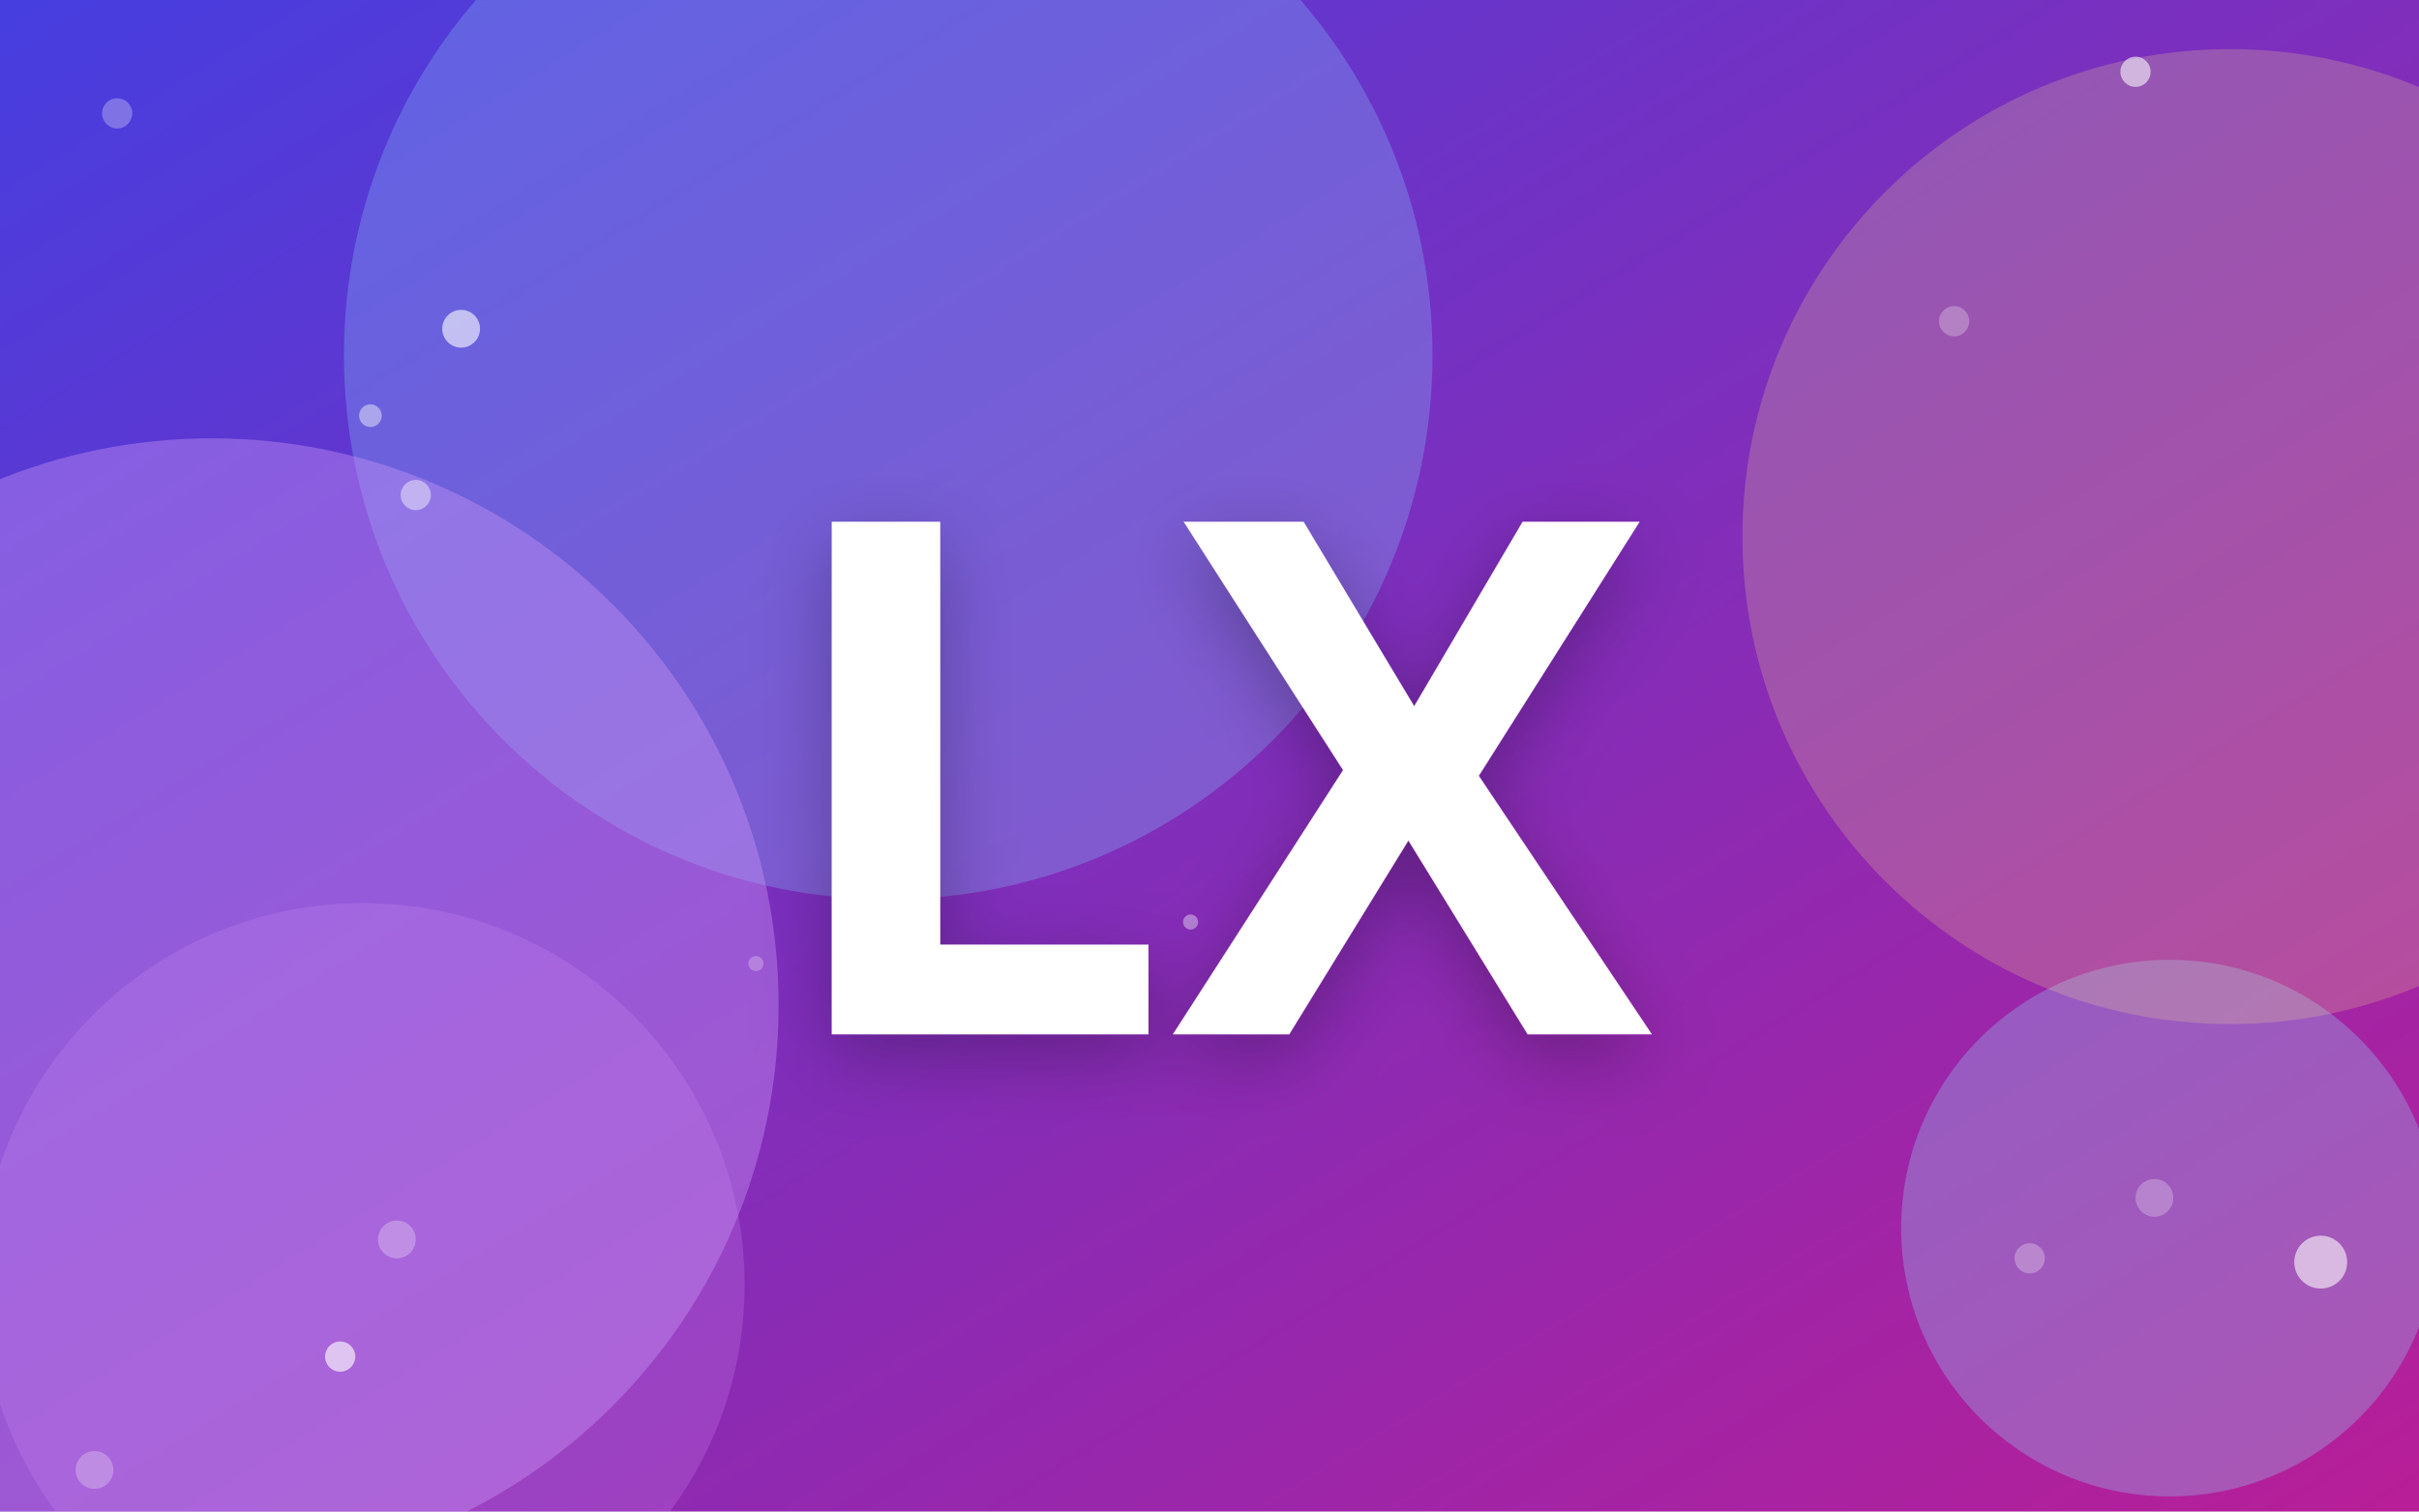
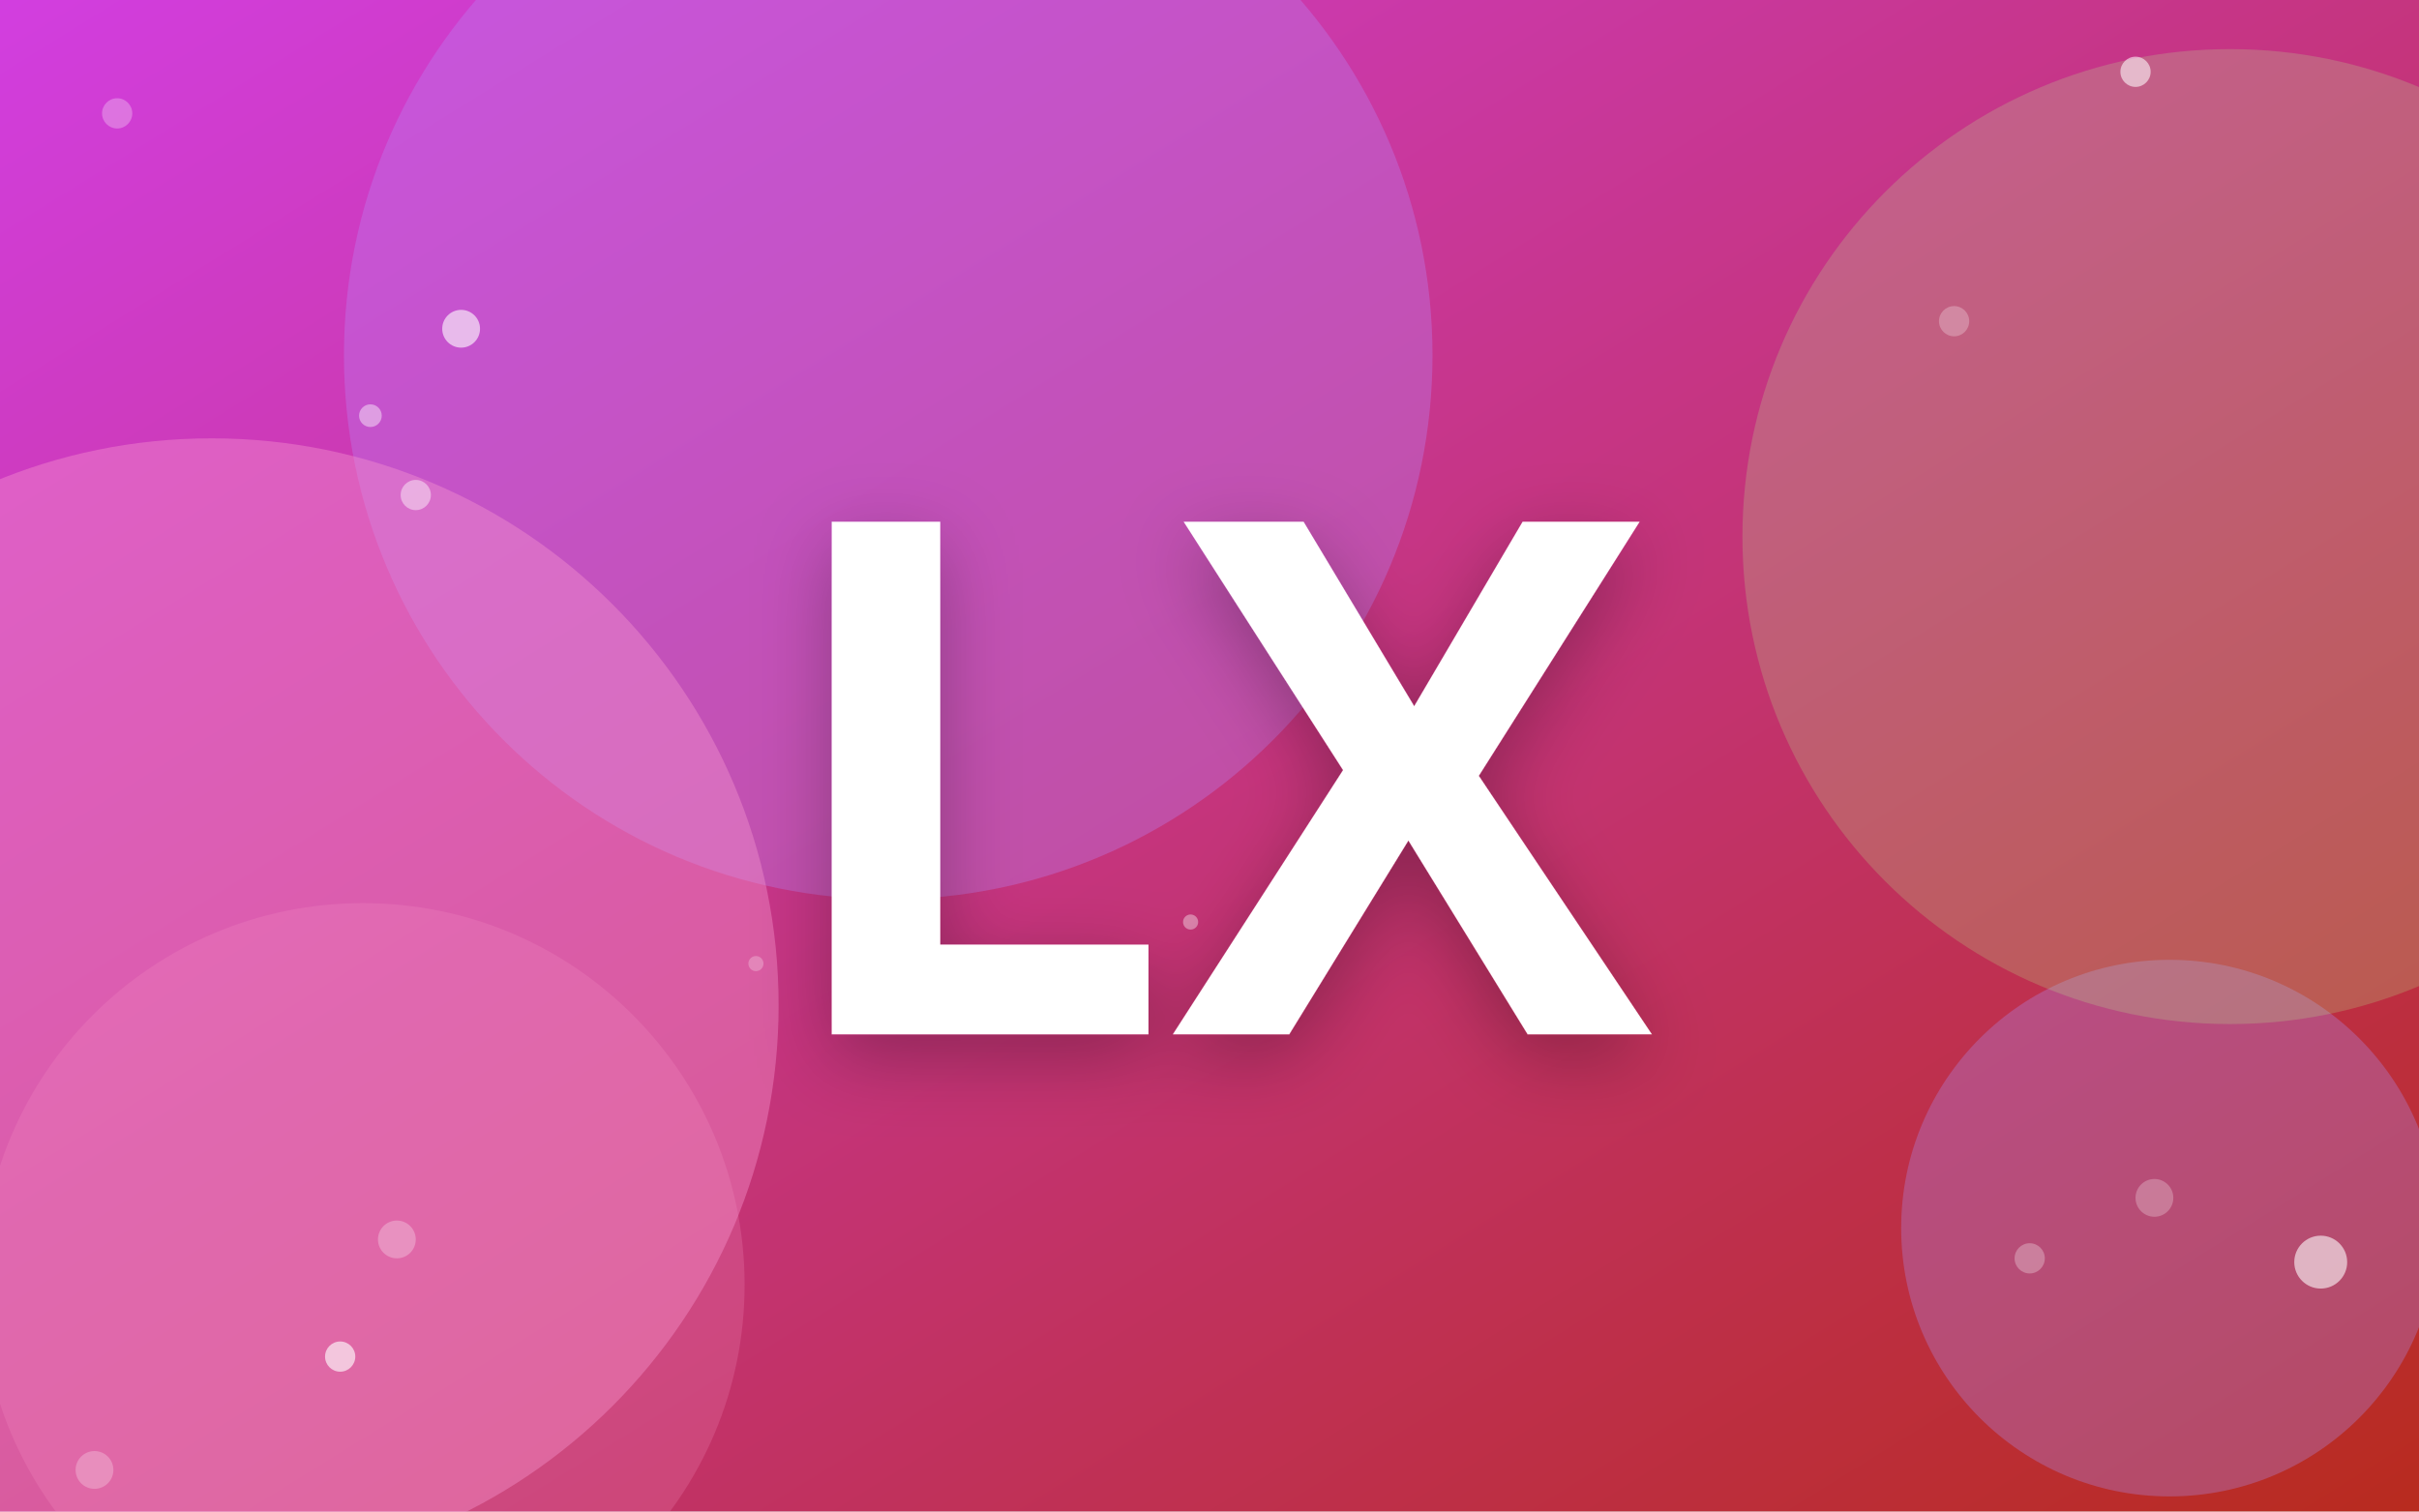
<svg xmlns="http://www.w3.org/2000/svg" viewBox="0 0 640 400" width="640" height="400" role="img" aria-label="Capa do portfólio de Lorenzo Ximendes">
  <defs>
    <linearGradient id="g-lorenzo-ximendes" x1="0" y1="0" x2="1" y2="1">
-       <stop offset="0" stop-color="hsl(243 72% 56%)" />
-       <stop offset="1" stop-color="hsl(313 72% 42%)" />
+       <stop offset="0" stop-color="hsl(295 72% 56%)" />
+       <stop offset="1" stop-color="hsl(5 72% 42%)" />
    </linearGradient>
    <filter id="s-lorenzo-ximendes" x="-20%" y="-20%" width="140%" height="140%">
      <feDropShadow dx="0" dy="6" stdDeviation="10" flood-color="#000000" flood-opacity="0.28" />
    </filter>
  </defs>
  <rect width="640" height="400" fill="url(#g-lorenzo-ximendes)" />
-   <circle cx="235" cy="94" r="144" fill="hsl(216 85% 74%)" opacity="0.34" />
-   <circle cx="574" cy="325" r="71" fill="hsl(202 85% 77%)" opacity="0.31" />
-   <circle cx="96" cy="340" r="101" fill="hsl(281 85% 77%)" opacity="0.22" />
-   <circle cx="590" cy="142" r="129" fill="hsl(46 85% 76%)" opacity="0.22" />
-   <circle cx="56" cy="266" r="150" fill="hsl(272 85% 78%)" opacity="0.4" />
+   <circle cx="235" cy="94" r="144" fill="hsl(268 85% 74%)" opacity="0.34" />
+   <circle cx="574" cy="325" r="71" fill="hsl(254 85% 77%)" opacity="0.31" />
+   <circle cx="96" cy="340" r="101" fill="hsl(333 85% 77%)" opacity="0.22" />
+   <circle cx="590" cy="142" r="129" fill="hsl(98 85% 76%)" opacity="0.22" />
+   <circle cx="56" cy="266" r="150" fill="hsl(324 85% 78%)" opacity="0.4" />
  <circle cx="517" cy="85" r="4" fill="#ffffff" opacity="0.26" />
  <circle cx="25" cy="389" r="5" fill="#ffffff" opacity="0.25" />
  <circle cx="200" cy="255" r="2" fill="#ffffff" opacity="0.26" />
  <circle cx="614" cy="334" r="7" fill="#ffffff" opacity="0.58" />
  <circle cx="122" cy="87" r="5" fill="#ffffff" opacity="0.6" />
  <circle cx="537" cy="333" r="4" fill="#ffffff" opacity="0.28" />
  <circle cx="570" cy="317" r="5" fill="#ffffff" opacity="0.25" />
  <circle cx="105" cy="328" r="5" fill="#ffffff" opacity="0.27" />
  <circle cx="315" cy="244" r="2" fill="#ffffff" opacity="0.39" />
  <circle cx="565" cy="19" r="4" fill="#ffffff" opacity="0.56" />
  <circle cx="98" cy="110" r="3" fill="#ffffff" opacity="0.43" />
  <circle cx="90" cy="359" r="4" fill="#ffffff" opacity="0.62" />
  <circle cx="110" cy="131" r="4" fill="#ffffff" opacity="0.44" />
  <circle cx="31" cy="30" r="4" fill="#ffffff" opacity="0.28" />
  <text x="320" y="200" text-anchor="middle" dominant-baseline="central" font-family="'Trebuchet MS', Verdana, sans-serif" font-weight="800" font-size="190" fill="#ffffff" filter="url(#s-lorenzo-ximendes)">LX</text>
</svg>
